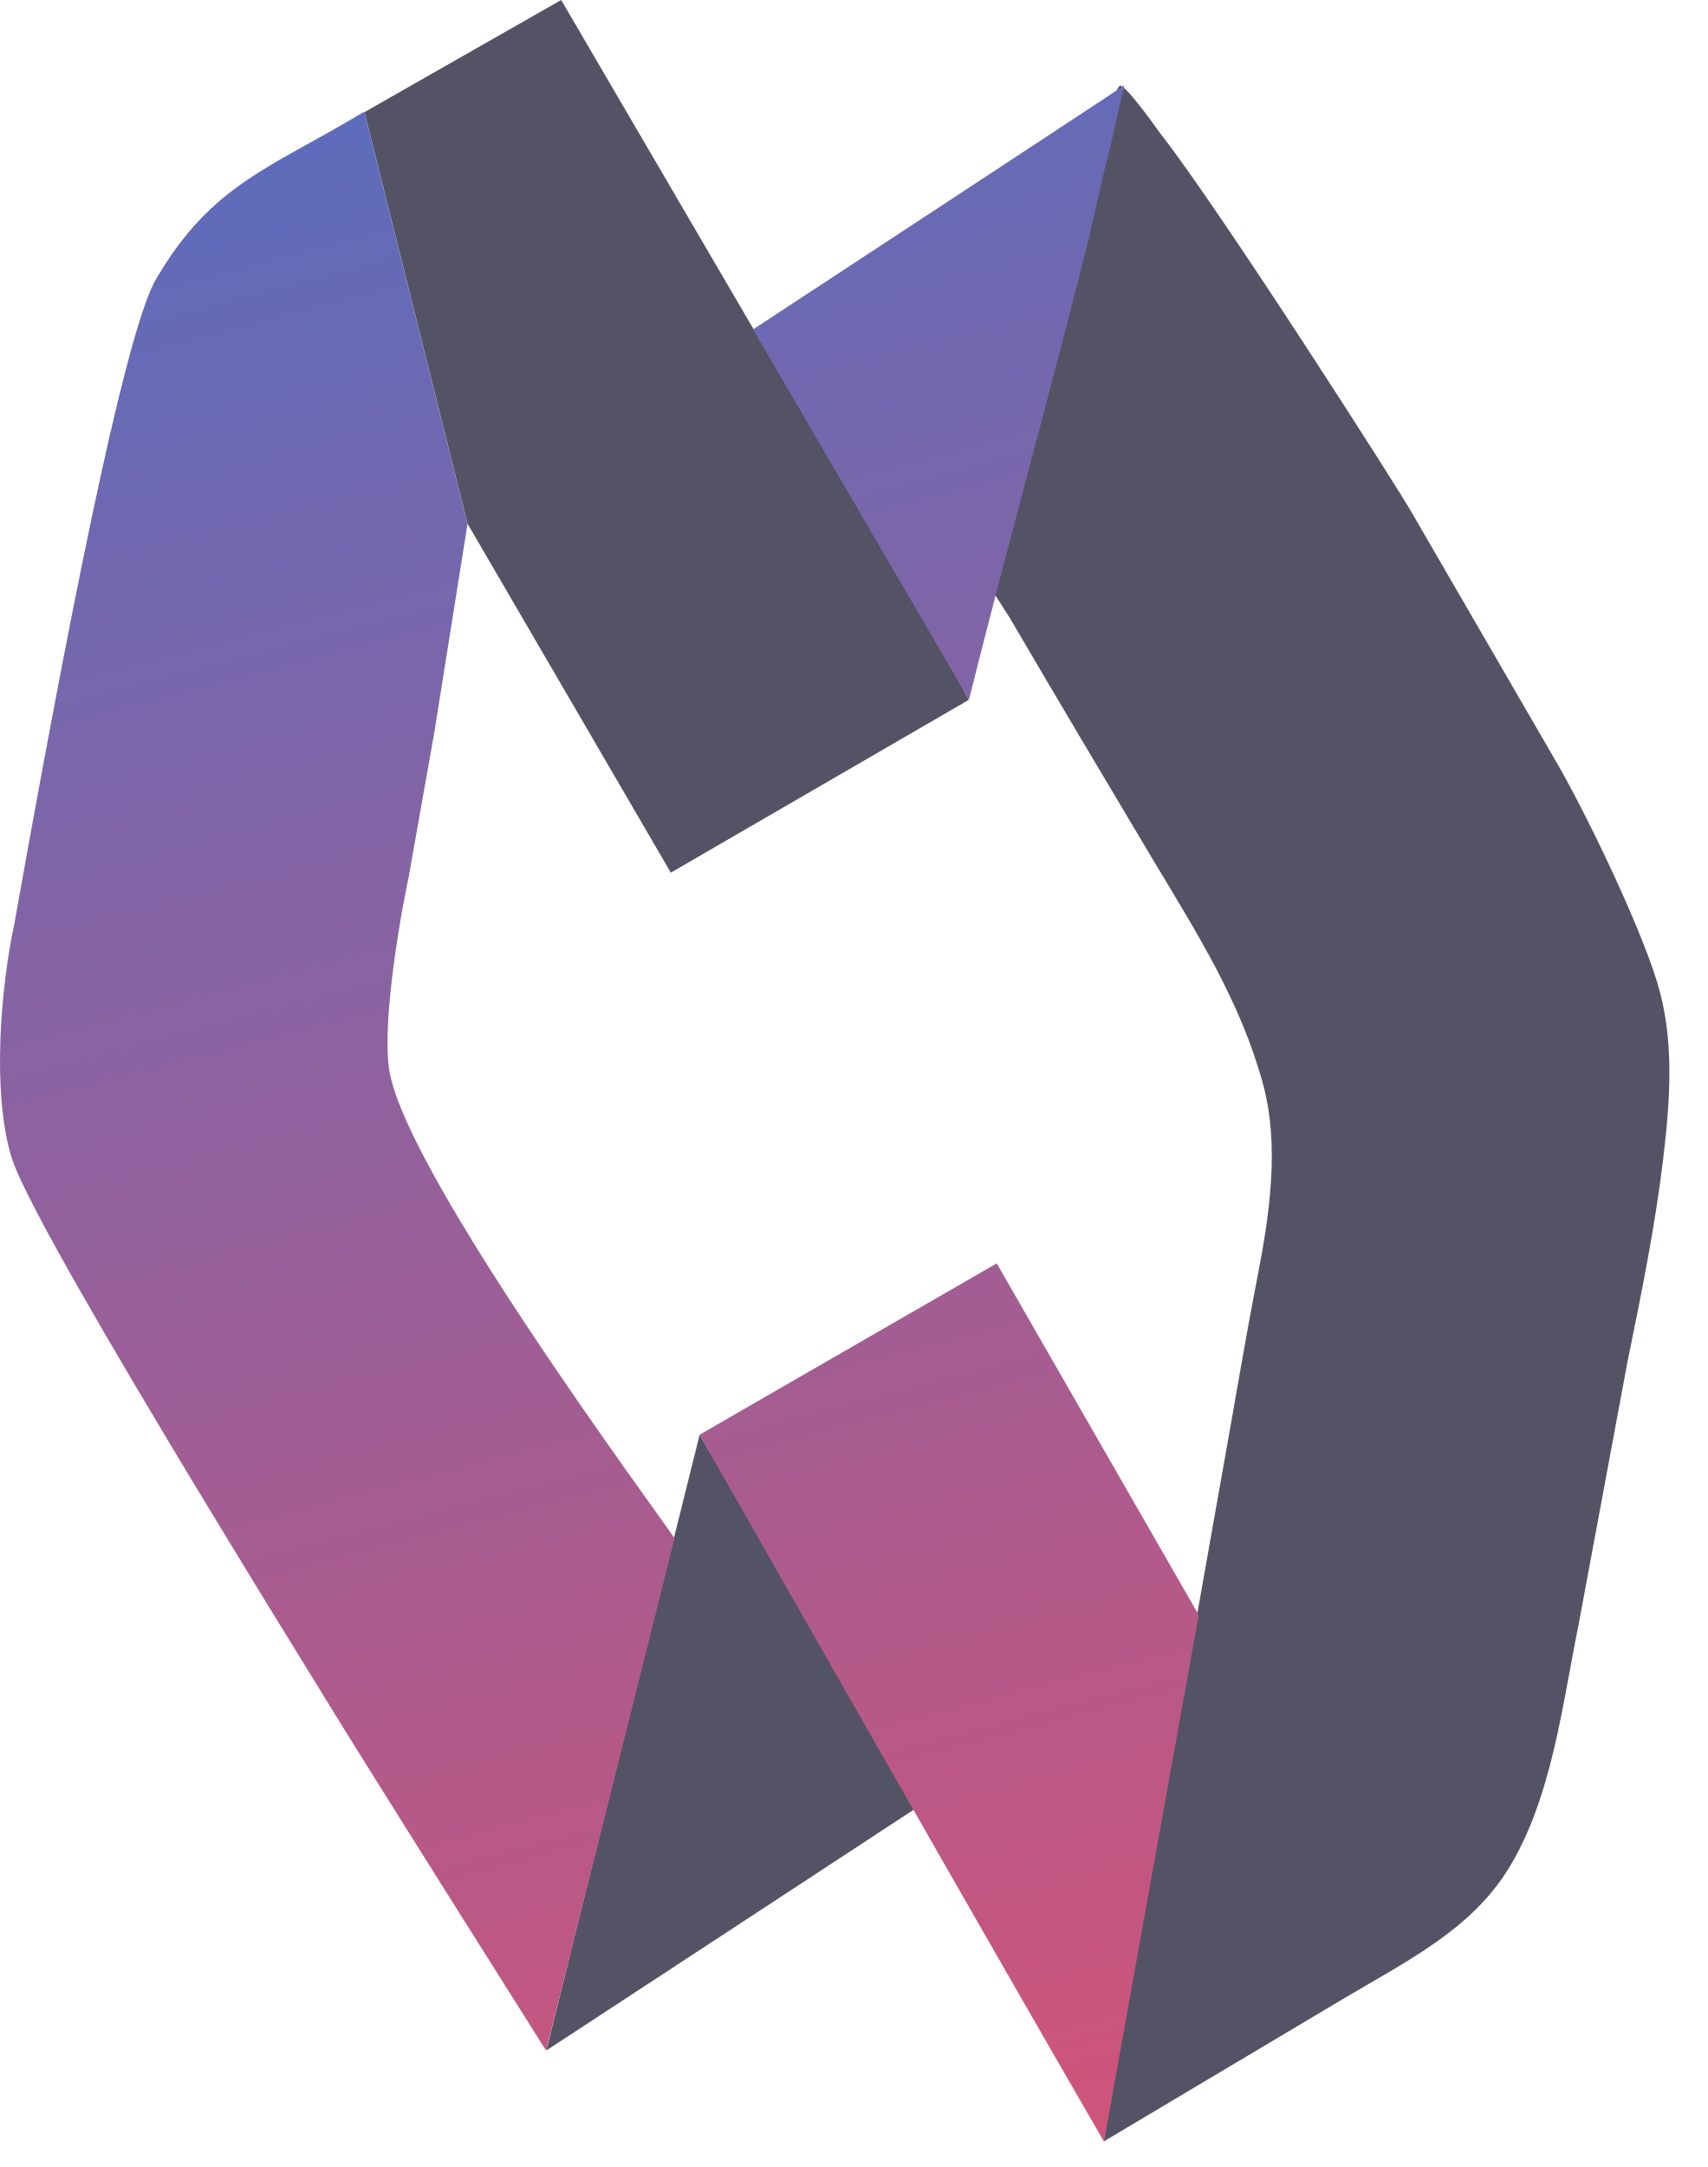
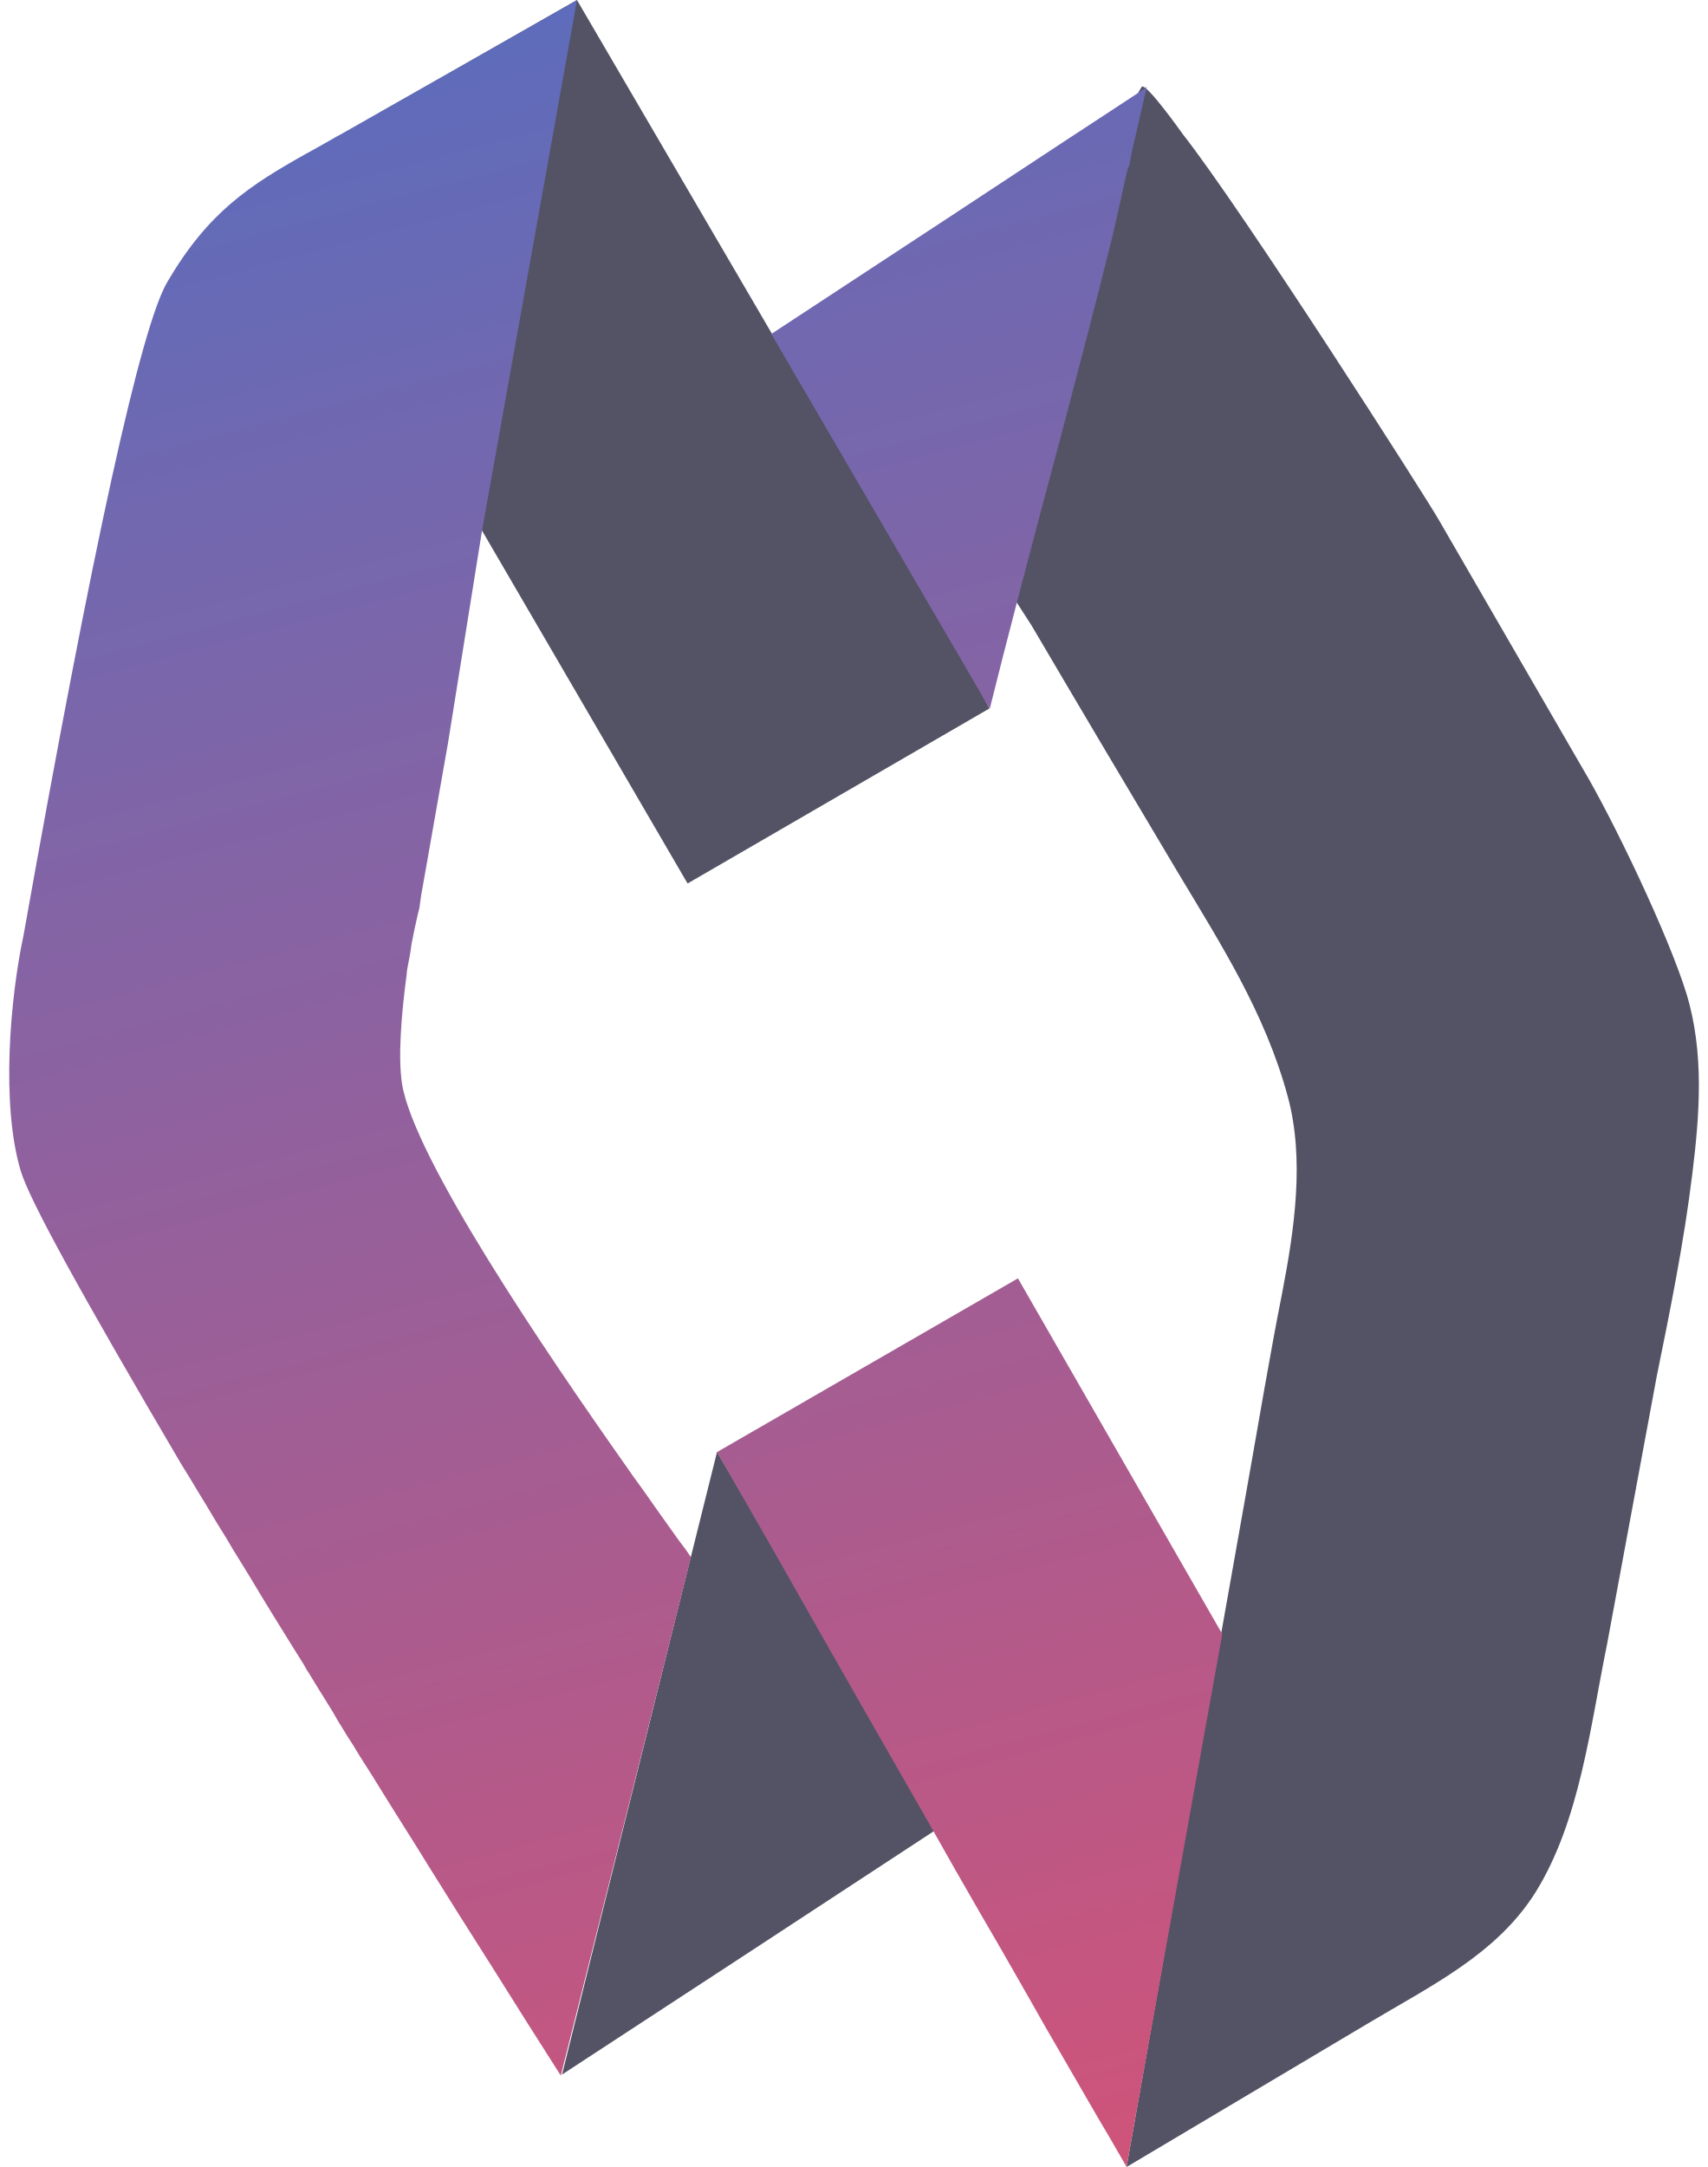
- <svg xmlns="http://www.w3.org/2000/svg" width="67px" height="85px" viewBox="0 0 67 85" version="1.1">
-   <defs>
-     <linearGradient x1="35.4%" y1="-25.903%" x2="59.041%" y2="125.987%" id="linearGradient-1">
-       <stop stop-color="#4272CB" offset="0%" />
-       <stop stop-color="#E54F6D" offset="100%" />
-     </linearGradient>
-   </defs>
-   <g id="Logo" stroke="none" stroke-width="1" fill="none" fill-rule="evenodd">
-     <g fill-rule="nonzero">
-       <g id="Inside" transform="translate(14.3, 0)" fill="#535365">
-         <path d="M46.677,29.741 C47.843,31.707 50.014,36.219 50.718,38.523 C51.417,40.791 51.227,43.189 50.949,45.51 C50.63,48.151 50.097,50.763 49.564,53.368 L47.63,63.76 C46.991,66.893 46.582,70.576 44.86,73.341 C43.357,75.745 40.801,76.971 38.351,78.434 L29.002,84 L33.677,57.649 C34.133,55.127 34.547,52.592 35.038,50.082 C35.511,47.648 35.914,44.942 35.251,42.508 C34.375,39.293 32.671,36.616 30.979,33.791 C29.085,30.618 27.198,27.444 25.328,24.252 L22.872,20.403 C24.511,13.812 26.138,9.253 29.594,3.408 C29.606,3.39 29.624,3.367 29.624,3.367 C29.819,3.231 31.209,5.214 31.209,5.214 C33.523,8.151 40.695,19.367 41.133,20.178 L46.677,29.741 Z" id="Path" />
-         <path d="M13.15,56.28 C14.716,58.939 16.289,61.663 17.843,64.382 C19.106,66.582 20.362,68.783 21.613,70.942 L21.542,70.99 C16.735,74.143 11.935,77.289 7.134,80.43 C9.118,72.418 11.161,64.292 13.15,56.28 Z" id="Path" />
-         <path d="M7.718,0 L19.624,20.368 C20.276,21.454 23.51,26.98 23.711,27.452 C19.843,29.696 15.887,31.987 12.019,34.23 L11.924,34.065 L4.046,20.545 L0,4.398 L7.718,0 Z" id="Path" />
-       </g>
-       <g id="Outside" transform="translate(0, 3.35)" fill="url(#linearGradient-1)">
-         <path d="M39.107,46.206 L47.032,59.997 L43.314,80.65 L43.314,80.65 L42.657,79.515 L42.657,79.515 L42.198,78.72 L42.198,78.72 L41.601,77.685 L41.601,77.685 L40.721,76.157 L40.721,76.157 L40.196,75.243 L40.196,75.243 L39.515,74.058 L39.515,74.058 L38.808,72.826 L38.808,72.826 L38.371,72.065 L38.371,72.065 L37.622,70.758 L37.622,70.758 L36.689,69.129 L36.689,69.129 L35.718,67.431 L35.718,67.431 L34.88,65.966 L34.88,65.966 L33.485,63.523 L33.485,63.523 L32.395,61.613 L32.395,61.613 L31.075,59.298 L31.075,59.298 L29.704,56.893 L29.704,56.893 L28.282,54.395 L28.282,54.395 L27.446,52.927 L27.446,52.927 L39.107,46.206 Z M14.293,1.033 L18.344,17.198 L17.033,25.423 L16.026,31.097 L16.008,31.184 L16.008,31.184 L15.988,31.278 L15.988,31.278 L15.967,31.379 L15.967,31.379 L15.946,31.485 L15.946,31.485 L15.924,31.598 L15.924,31.598 L15.901,31.716 L15.901,31.716 L15.877,31.839 L15.877,31.839 L15.853,31.968 L15.853,31.968 L15.828,32.101 L15.828,32.101 L15.803,32.239 L15.803,32.239 L15.777,32.381 L15.777,32.381 L15.751,32.527 C15.743,32.577 15.734,32.627 15.725,32.678 L15.699,32.832 L15.699,32.832 L15.673,32.989 C15.668,33.015 15.664,33.042 15.66,33.068 L15.633,33.23 C15.616,33.339 15.599,33.449 15.581,33.562 L15.556,33.731 C15.551,33.759 15.547,33.787 15.543,33.816 L15.518,33.988 C15.514,34.017 15.51,34.046 15.505,34.074 L15.481,34.249 L15.481,34.249 L15.457,34.424 C15.248,35.979 15.113,37.646 15.276,38.645 C15.745,41.526 20.795,48.968 23.979,53.487 L24.24,53.856 L24.24,53.856 L24.491,54.212 L24.491,54.212 L24.732,54.551 L24.732,54.551 L25.073,55.03 L25.073,55.03 L25.991,56.316 L25.991,56.316 L26.129,56.509 C26.15,56.539 26.171,56.568 26.191,56.596 L26.302,56.754 C26.37,56.85 26.426,56.93 26.468,56.992 L21.425,77.08 L20.113,75.001 L20.113,75.001 L18.775,72.878 L18.775,72.878 L17.446,70.769 L17.446,70.769 L16.37,69.057 L16.37,69.057 L15.784,68.123 L15.784,68.123 L15.157,67.124 L15.157,67.124 L14.591,66.22 L14.591,66.22 L14.087,65.412 L14.087,65.412 L13.643,64.7 L13.643,64.7 L13.364,64.25 L13.364,64.25 L13.163,63.925 L13.163,63.925 L12.94,63.563 L12.94,63.563 L12.784,63.309 L12.784,63.309 L12.648,63.086 L12.648,63.086 L12.531,62.895 L12.531,62.895 L12.083,62.168 L12.083,62.168 L11.643,61.454 C11.57,61.336 11.498,61.218 11.426,61.101 L10.998,60.406 L10.998,60.406 L10.579,59.724 C10.441,59.498 10.304,59.275 10.169,59.054 L9.767,58.396 L9.767,58.396 L9.373,57.752 L9.373,57.752 L8.988,57.12 C8.797,56.807 8.61,56.499 8.426,56.195 L8.062,55.595 L8.062,55.595 L7.706,55.007 C7.472,54.619 7.243,54.24 7.02,53.869 L6.69,53.319 C2.885,46.977 0.804,43.214 0.447,42.031 C-0.328,39.454 0.033,35.347 0.566,32.87 C3.259,17.732 5.115,9.3 6.134,7.574 C7.721,4.89 9.294,3.858 11.52,2.606 L11.705,2.503 L11.705,2.503 L11.987,2.346 L11.987,2.346 L12.474,2.075 L12.474,2.075 L12.674,1.963 L12.674,1.963 L12.878,1.849 C13.324,1.599 13.794,1.33 14.293,1.033 Z M44.109,0 L43.842,1.185 L43.842,1.185 L43.696,1.825 L43.696,1.825 L43.606,2.219 L43.606,2.219 L43.54,2.505 L43.54,2.505 L43.502,2.668 L43.502,2.668 L43.48,2.758 L43.48,2.758 L43.464,2.824 L43.464,2.824 L43.452,2.87 L43.452,2.87 L43.447,2.891 L43.447,2.891 L43.442,2.907 L43.442,2.907 L43.439,2.917 L43.439,2.917 L43.437,2.923 L43.437,2.923 L43.435,2.927 C43.435,2.927 43.434,2.927 43.434,2.928 L43.431,2.93 C43.431,2.931 43.431,2.931 43.431,2.932 L43.429,2.935 C43.429,2.936 43.428,2.937 43.428,2.938 L43.425,2.946 L43.425,2.946 L43.421,2.958 L43.421,2.958 L43.416,2.977 L43.416,2.977 L43.406,3.017 L43.406,3.017 L43.391,3.075 L43.391,3.075 L43.379,3.127 L43.379,3.127 L43.336,3.307 L43.336,3.307 L43.289,3.513 L43.289,3.513 L43.209,3.861 L43.209,3.861 L43.126,4.225 L43.126,4.225 L42.995,4.799 L42.995,4.799 L42.756,5.858 L42.756,5.858 C42.132,8.363 41.471,10.881 40.804,13.401 L40.137,15.922 C39.413,18.653 38.694,21.382 38.018,24.095 L29.547,9.571 L29.547,9.571 L36.377,5.088 L36.377,5.088 L40.946,2.086 L40.946,2.086 L42.288,1.203 L42.288,1.203 L43.32,0.523 L43.32,0.523 L43.836,0.182 L43.836,0.182 L44.037,0.049 L44.037,0.049 L44.09,0.014 C44.102,0.005 44.109,0.001 44.109,0 Z" id="Shape" />
-       </g>
+ <svg xmlns="http://www.w3.org/2000/svg" version="1.1" id="Layer_1" x="0" y="0" width="67px" height="85px" viewBox="0 0 407.6 522.7" xml:space="preserve">
+   <style>.st0{fill:#535365}</style>
+   <g id="Logo">
+     <g id="Inside" transform="translate(14.3)">
+       <path id="Path" class="st0" d="M365.2 185.1c7.3 12.2 20.8 40.3 25.2 54.6 4.3 14.1 3.2 29 1.4 43.5-2 16.4-5.3 32.7-8.6 48.9l-12 64.7c-4 19.5-6.5 42.4-17.2 59.6-9.4 15-25.3 22.6-40.5 31.7l-58.2 34.6 29.1-164c2.8-15.7 5.4-31.5 8.5-47.1 2.9-15.1 5.4-32 1.3-47.1-5.4-20-16.1-36.7-26.6-54.2-11.8-19.8-23.5-39.5-35.2-59.4L217 127c10.2-41 20.3-69.4 41.8-105.8.1-.1.2-.3.2-.3 1.2-.8 9.9 11.5 9.9 11.5 14.4 18.3 59 88.1 61.8 93.1l34.5 59.6z" />
+       <path id="Path_1_" class="st0" d="M156.5 350.2c9.7 16.5 19.5 33.5 29.2 50.4 7.9 13.7 15.7 27.4 23.5 40.8l-.4.3c-29.9 19.6-59.8 39.2-89.7 58.7 12.3-49.7 25-100.3 37.4-150.2z" />
+       <path id="Path_2_" class="st0" d="M122.7 0l74.1 126.8c4.1 6.8 24.2 41.1 25.4 44.1-24.1 14-48.7 28.2-72.8 42.2l-.6-1-49-84.1L74.7 27.4l48-27.4z" />
+     </g>
+     <g id="Outside" transform="translate(0 3.35)">
+       <linearGradient id="Shape_1_" gradientUnits="userSpaceOnUse" x1="-569.075" y1="1019.321" x2="-567.565" y2="1009.617" gradientTransform="matrix(47.0319 0 0 -80.65 26877.219 82075.383)">
+         <stop offset="0" stop-color="#4272cb" />
+         <stop offset="1" stop-color="#e54f6d" />
+       </linearGradient>
+       <path id="Shape" d="M243.4 305l49.3 85.8-23.1 128.5-4.1-7.1-2.9-4.9-3.7-6.4-5.5-9.5-3.3-5.7-4.2-7.4-4.4-7.7-2.7-4.7-4.7-8.1-5.8-10.1-6-10.6-5.2-9.1-8.7-15.2-6.8-11.9-8.2-14.4-8.5-15L176 356l-5.2-9.1 72.6-41.9zM137-3.3l-22.9 127.9-8.2 51.2-6.2 35.2-.1.5-.1.6-.1.6-.1.7-.1.7-.1.7-.1.8-.2.8-.2.8-.2.9-.2.9-.2.9c-.1.3-.1.6-.2.9l-.2 1-.2 1c0 .2-.1.3-.1.5l-.2 1-.3 2.1-.2 1.1c0 .2-.1.4-.1.5l-.2 1.1c0 .2-.1.4-.1.5l-.2 1.1-.1 1.1c-1.3 9.7-2.1 20-1.1 26.3 2.9 17.9 34.3 64.2 54.2 92.4l1.6 2.3 1.6 2.2 1.5 2.1 2.1 3 5.7 8 .9 1.2c.1.2.3.4.4.5l.7 1c.4.6.8 1.1 1 1.5l-31.4 125-8.2-12.9-8.3-13.2-8.3-13.1-6.7-10.7-3.6-5.8-3.9-6.2-3.5-5.6-3.1-5-2.8-4.4-1.7-2.8-1.3-2-1.4-2.3-1-1.6-.8-1.4-.7-1.2-2.8-4.5-2.7-4.4c-.5-.7-.9-1.5-1.3-2.2l-2.7-4.3-2.6-4.2c-.9-1.4-1.7-2.8-2.6-4.2l-2.5-4.1-2.4-4-2.4-3.9c-1.2-1.9-2.4-3.9-3.5-5.8l-2.3-3.7-2.2-3.7c-1.5-2.4-2.9-4.8-4.3-7.1l-2.1-3.4C18 309.8 5 286.4 2.8 279.1c-4.8-16-2.6-41.6.7-57C20.3 127.8 31.8 75.4 38.2 64.6 48 47.9 57.8 41.5 71.7 33.7l1.1-.6 1.8-1 3-1.7 1.2-.7 1.3-.7c2.8-1.6 53.8-30.5 56.9-32.3zm137.5 20.8l-1.7 7.4-.9 4-.6 2.5-.4 1.8-.2 1-.1.6-.1.4-.1.3v.6l-.1.2-.1.4-.2.3-.3 1.1-.3 1.3-.5 2.2-.5 2.3-.8 3.6-1.5 6.6c-3.9 15.6-8 31.3-12.1 46.9l-4.2 15.7c-4.5 17-9 34-13.2 50.9l-52.7-90.4 42.5-27.9 28.4-18.7 8.4-5.5 6.4-4.2 3.2-2.1 1.2-.8.3-.2.2-.3z" fill="url(#Shape_1_)" />
    </g>
  </g>
</svg>
